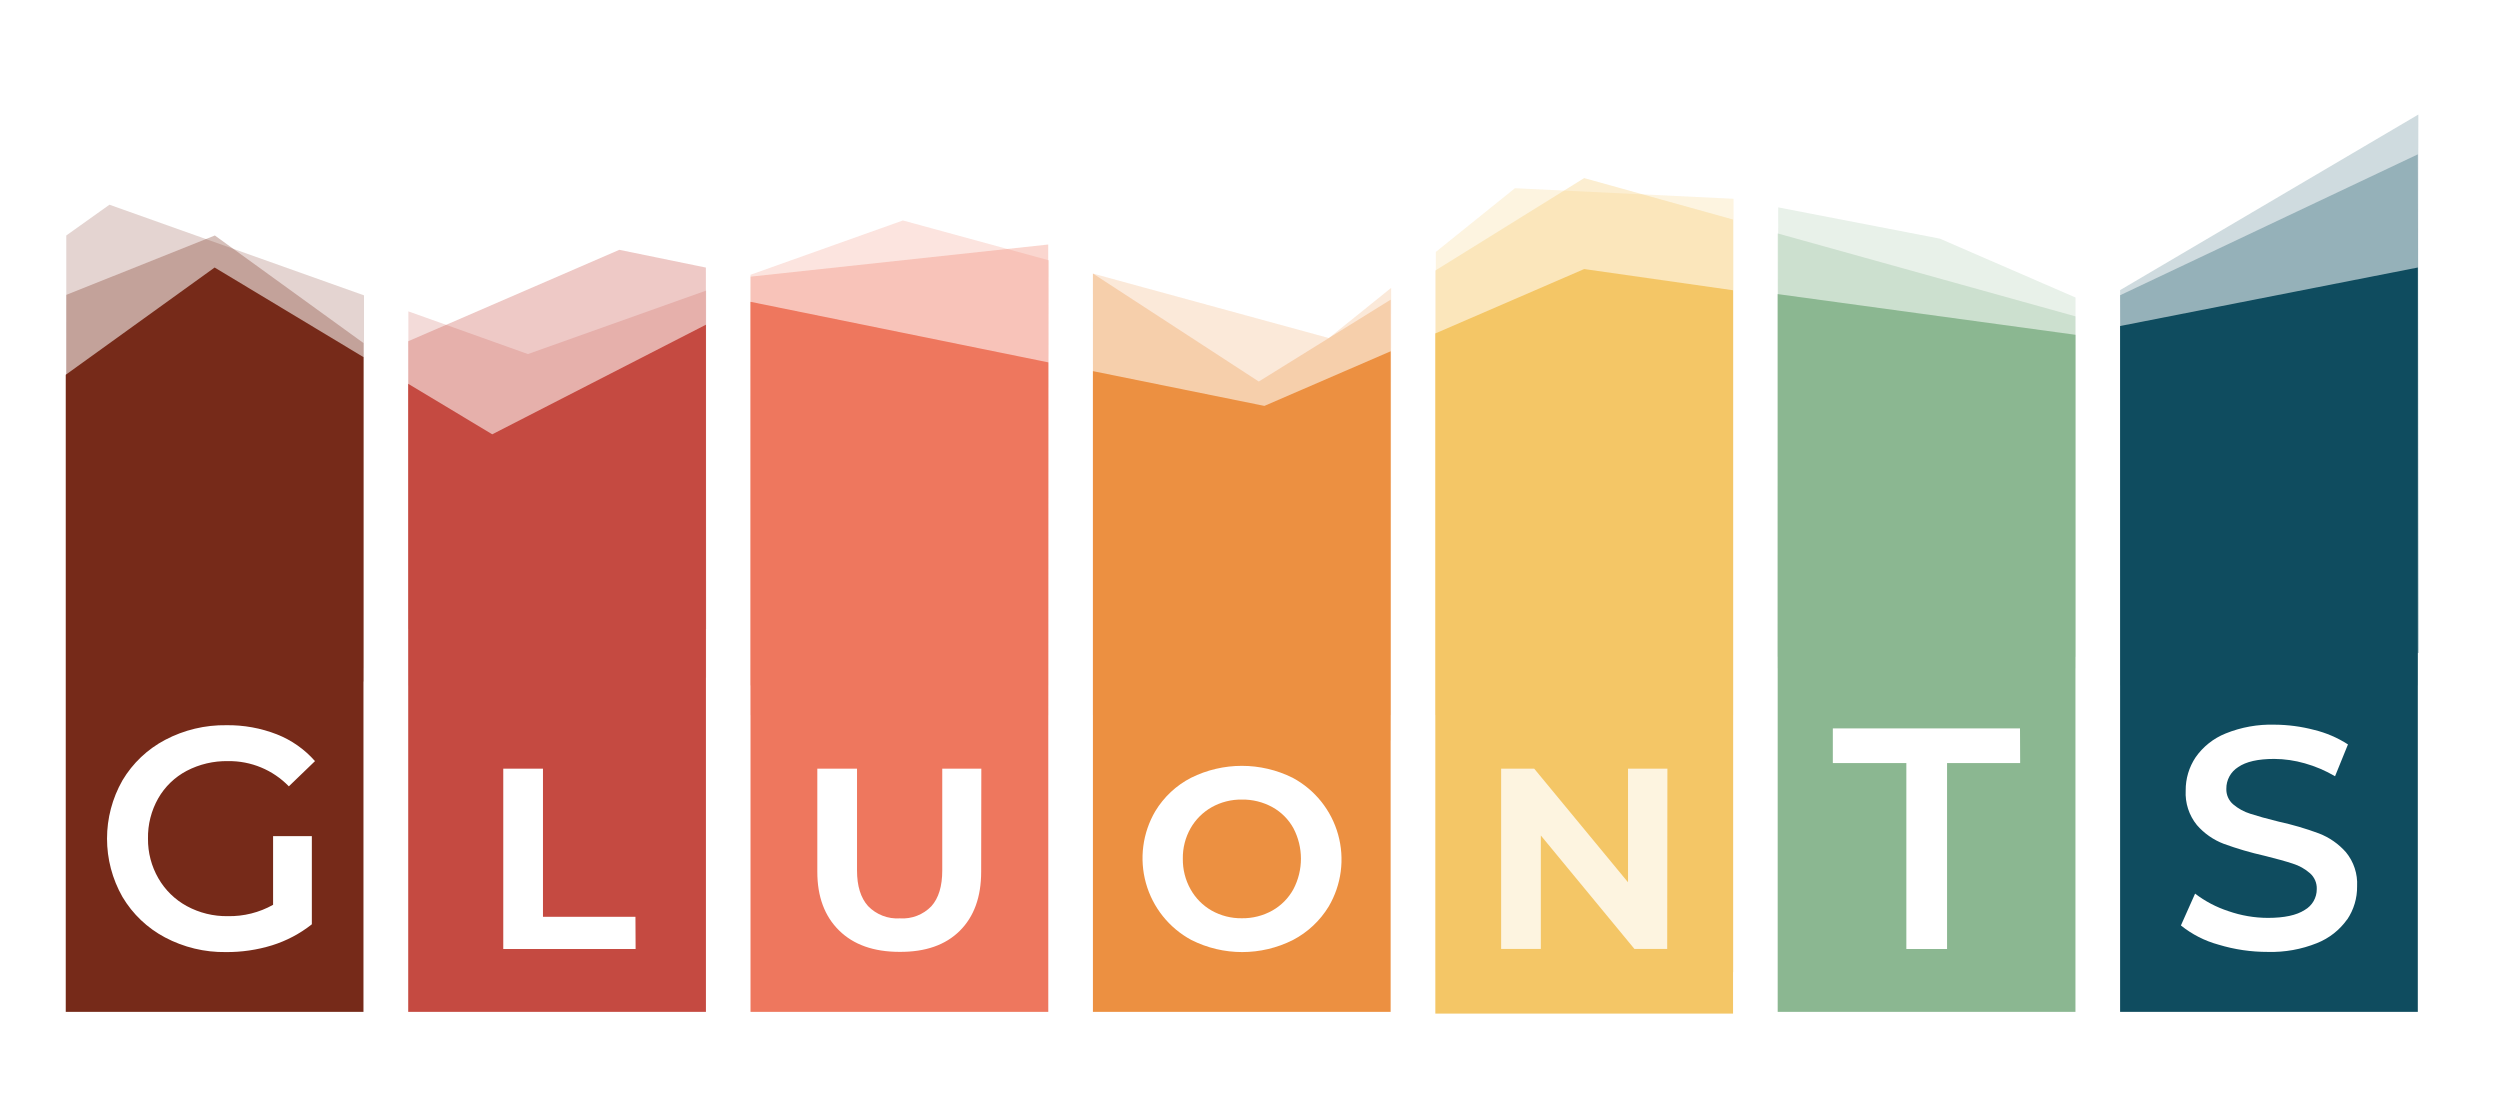
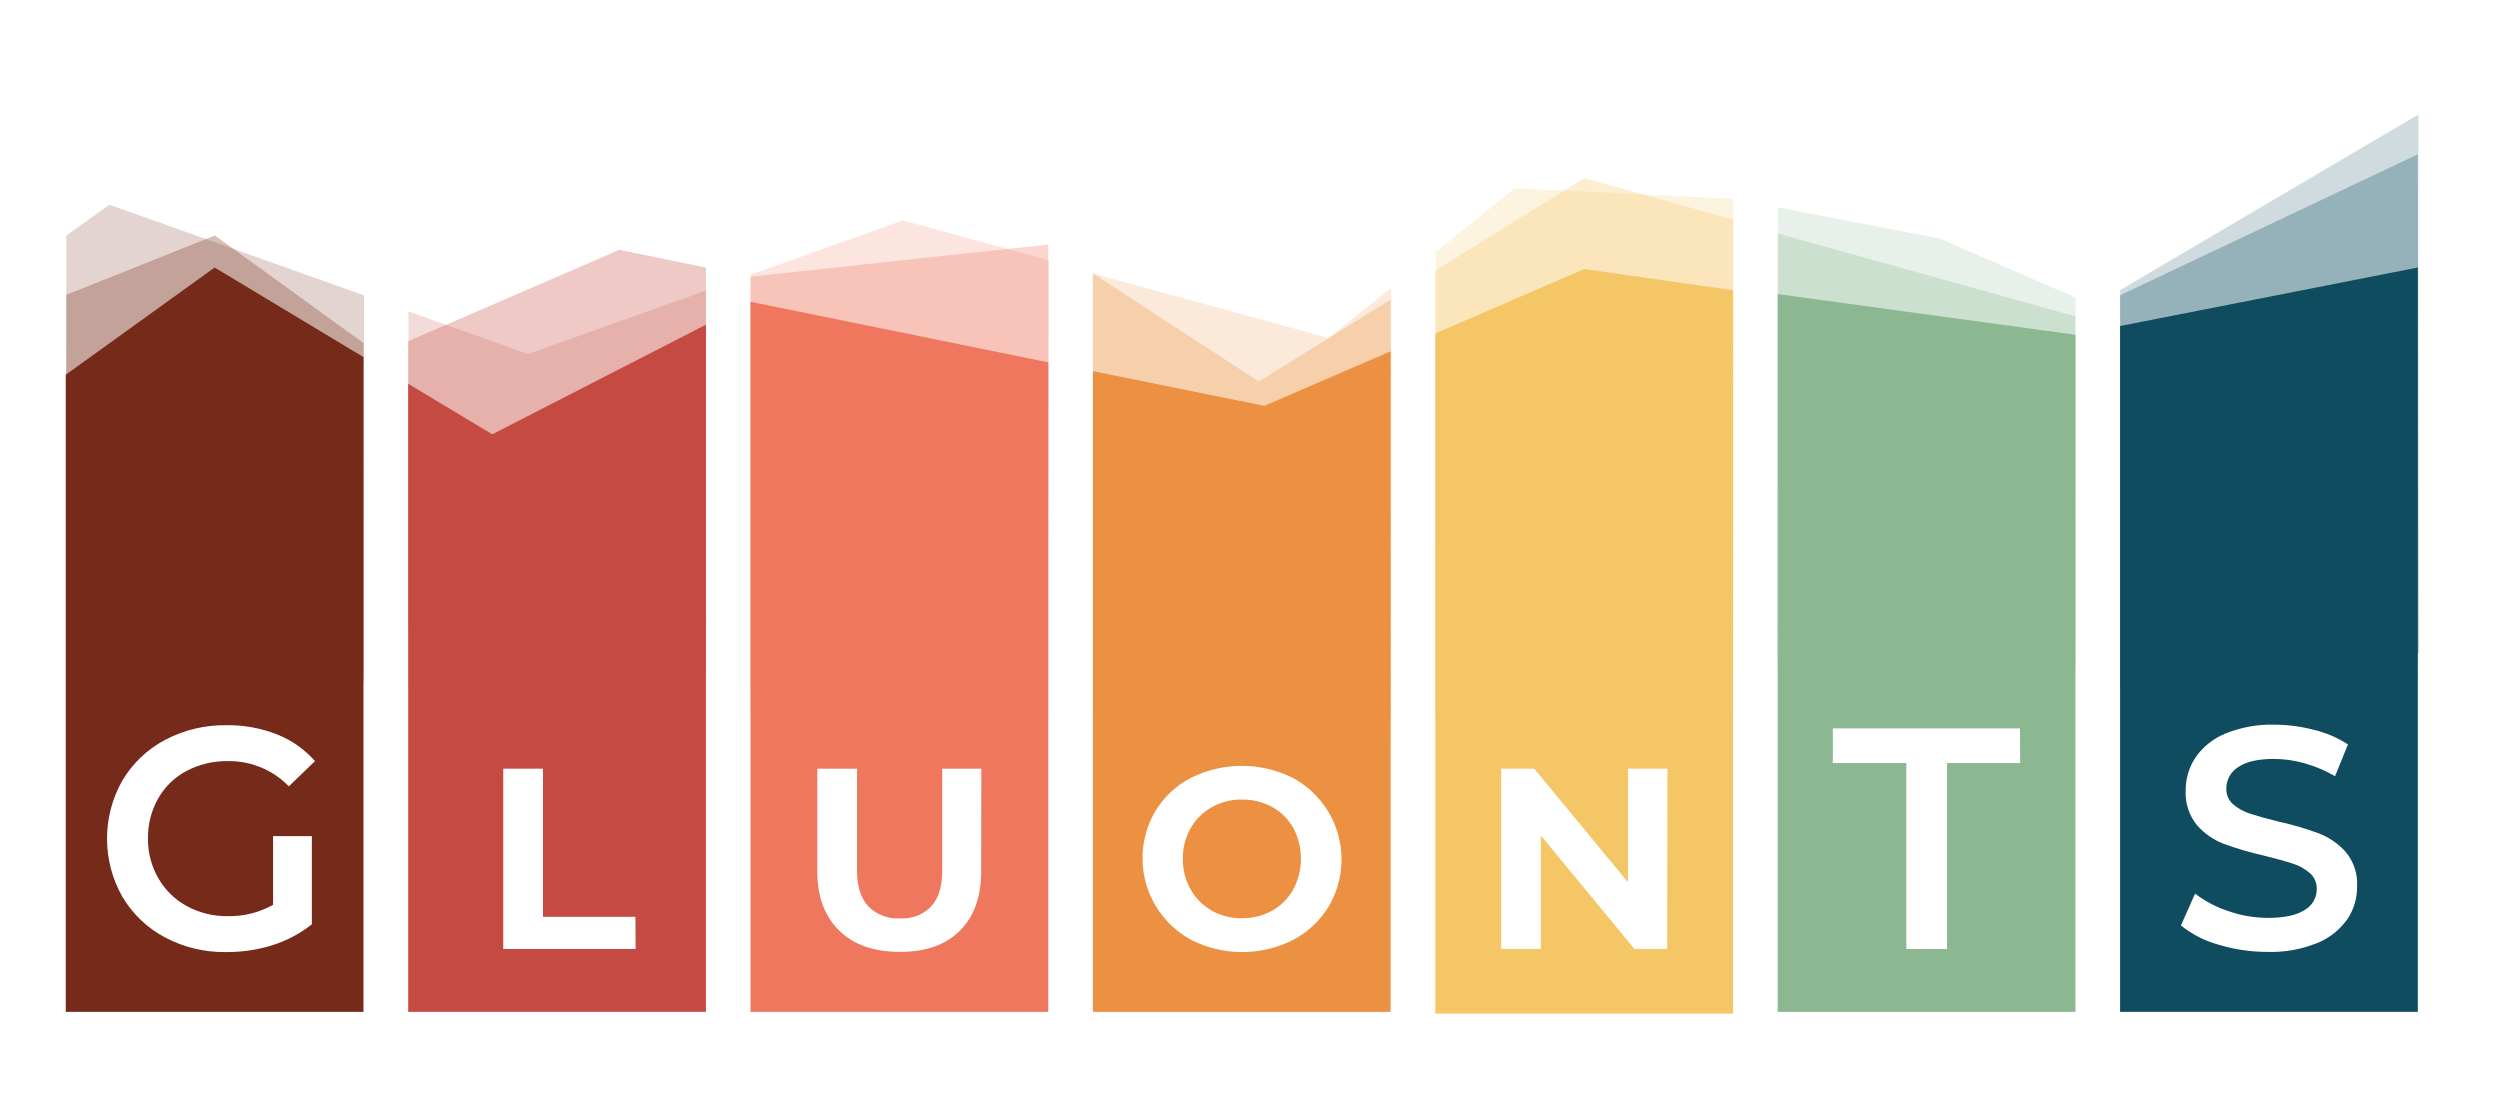
<svg xmlns="http://www.w3.org/2000/svg" id="Layer_1" data-name="Layer 1" viewBox="0 0 476.04 209.99">
  <defs>
    <style>.cls-1,.cls-15,.cls-8{fill:#762a19;}.cls-1,.cls-2,.cls-3,.cls-4,.cls-5,.cls-6,.cls-7{opacity:0.2;}.cls-10,.cls-17,.cls-2{fill:#ee775e;}.cls-11,.cls-18,.cls-3{fill:#ec9041;}.cls-12,.cls-19,.cls-4{fill:#f4c666;}.cls-13,.cls-20,.cls-5{fill:#8bb791;}.cls-14,.cls-21,.cls-6{fill:#0f4c5f;}.cls-16,.cls-7,.cls-9{fill:#c54a41;}.cls-10,.cls-11,.cls-12,.cls-13,.cls-14,.cls-8,.cls-9{opacity:0.3;}</style>
  </defs>
  <polygon class="cls-1" points="12.62 44.84 20.84 38.98 69.31 56.24 69.31 129.78 12.62 129.78 12.62 44.84" />
  <polygon class="cls-2" points="142.91 52.32 171.93 41.98 199.76 49.58 199.6 136.17 142.91 136.17 142.91 52.32" />
  <polygon class="cls-3" points="208.11 52.09 253.03 64.37 264.9 54.82 264.85 141 208.16 141 208.11 52.09" />
-   <polygon class="cls-4" points="273.4 47.97 288.47 35.84 330.1 37.85 330.1 185.11 273.4 185.11 273.4 47.97" />
+   <polygon class="cls-4" points="273.4 47.97 288.47 35.84 330.1 37.85 330 136.17 273.31 136.17 273.4 47.97" />
  <polygon class="cls-5" points="338.6 39.49 369.37 45.44 395.21 56.65 395.2 127.25 338.5 127.25 338.6 39.49" />
  <polygon class="cls-6" points="403.7 55.24 460.49 21.81 460.39 130.51 403.7 130.51 403.7 55.24" />
  <polygon class="cls-7" points="77.76 59.29 100.52 67.42 134.46 55.33 134.46 129.05 77.76 130.51 77.76 59.29" />
  <polygon class="cls-8" points="12.62 56.15 40.91 44.84 69.21 65.32 69.16 127.25 12.57 127.25 12.62 56.15" />
  <polygon class="cls-9" points="77.72 64.98 117.93 47.57 134.41 50.95 134.46 119.76 77.76 119.76 77.72 64.98" />
  <polygon class="cls-10" points="142.91 52.68 199.6 46.56 199.57 130.51 142.88 130.51 142.91 52.68" />
  <polygon class="cls-11" points="208.11 52.09 239.69 72.65 264.8 57.06 264.8 136.17 208.11 136.17 208.11 52.09" />
  <polygon class="cls-12" points="273.31 51.51 301.65 33.91 330 41.8 330 136.17 273.31 136.17 273.31 51.51" />
  <polygon class="cls-13" points="338.5 44.45 395.2 60.24 395.2 125.07 338.5 125.07 338.5 44.45" />
  <polygon class="cls-14" points="403.7 56.22 460.39 29.39 460.59 124.33 403.89 124.33 403.7 56.22" />
  <path class="cls-15" d="M40.87,50.94,12.52,71.36V192.68H69.21V68ZM30.16,167.25a13.91,13.91,0,0,0,5.4,5.28,15.83,15.83,0,0,0,7.83,1.92A16.92,16.92,0,0,0,52,172.29V159.21h7.38V176a23.47,23.47,0,0,1-7.56,4A29.05,29.05,0,0,1,43,181.29a24,24,0,0,1-11.58-2.79,20.66,20.66,0,0,1-8.1-7.71,22.42,22.42,0,0,1,0-22.2,20.67,20.67,0,0,1,8.13-7.71,24.25,24.25,0,0,1,11.67-2.79,25.52,25.52,0,0,1,9.6,1.74,18.84,18.84,0,0,1,7.26,5.1L55,149.73a15.8,15.8,0,0,0-11.58-4.8,16.34,16.34,0,0,0-7.89,1.86,13.5,13.5,0,0,0-5.4,5.22,15,15,0,0,0-1.95,7.68A14.78,14.78,0,0,0,30.16,167.25Z" />
  <path class="cls-16" d="M93.73,82.7l-16-9.62v119.6h56.69V61.83Zm27.3,98H95.83V146.37h7.56v28.2H121Z" />
  <path class="cls-17" d="M142.91,57.47V192.68h56.7V69ZM186.83,166q0,7.2-4.08,11.25t-11.46,4q-7.38,0-11.52-4.08T155.63,166V146.37h7.56v19.38q0,4.44,2.1,6.78a7.72,7.72,0,0,0,6.06,2.34,7.6,7.6,0,0,0,6-2.31q2.07-2.31,2.07-6.81V146.37h7.44Z" />
  <path class="cls-18" d="M242.28,153.69a11.74,11.74,0,0,0-5.82-1.44,11.4,11.4,0,0,0-5.76,1.47,10.71,10.71,0,0,0-4,4,11.38,11.38,0,0,0-1.47,5.79,11.55,11.55,0,0,0,1.47,5.82,10.65,10.65,0,0,0,4,4.05,11.4,11.4,0,0,0,5.76,1.47,11.55,11.55,0,0,0,5.82-1.47,10.43,10.43,0,0,0,4-4.05,12.48,12.48,0,0,0,0-11.64A10.23,10.23,0,0,0,242.28,153.69Z" />
  <path class="cls-18" d="M240.76,77.29l-32.65-6.62v122H264.8V66.89ZM253,172.62a17.39,17.39,0,0,1-6.78,6.36,21.48,21.48,0,0,1-19.38,0A17.69,17.69,0,0,1,220,154.44a17.1,17.1,0,0,1,6.78-6.33,21.73,21.73,0,0,1,19.38,0A17.65,17.65,0,0,1,253,172.62Z" />
  <path class="cls-19" d="M301.65,51.23,273.31,63.49V193H330V55.27Zm15.81,129.46h-6.24l-17.82-21.6v21.6h-7.56V146.37h6.3L310,168V146.37h7.5Z" />
  <path class="cls-20" d="M338.5,56V192.68h56.7V63.75Zm46.17,89.3H370.75v35.4H363v-35.4H349v-6.6h35.64Z" />
  <path class="cls-21" d="M403.7,62.08v130.6h56.69V50.94Zm43.23,113a12.86,12.86,0,0,1-5.73,4.5,23.31,23.31,0,0,1-9.36,1.68,32,32,0,0,1-9.39-1.38,19.6,19.6,0,0,1-7.17-3.66l2.7-6.06a21.27,21.27,0,0,0,6.33,3.33,23,23,0,0,0,7.53,1.29q4.68,0,7-1.5a4.54,4.54,0,0,0,2.31-4,3.83,3.83,0,0,0-1.29-3,9.06,9.06,0,0,0-3.27-1.83q-2-.66-5.4-1.5a63,63,0,0,1-7.77-2.28,12.79,12.79,0,0,1-5.1-3.57,9.62,9.62,0,0,1-2.13-6.57,11.21,11.21,0,0,1,1.89-6.33,12.79,12.79,0,0,1,5.7-4.53,23.09,23.09,0,0,1,9.33-1.68,30.13,30.13,0,0,1,7.56,1,20.9,20.9,0,0,1,6.42,2.76l-2.46,6.06a24.27,24.27,0,0,0-5.76-2.46,21.55,21.55,0,0,0-5.82-.84q-4.62,0-6.87,1.56a4.81,4.81,0,0,0-2.25,4.14,3.74,3.74,0,0,0,1.29,2.94,9.32,9.32,0,0,0,3.27,1.8q2,.66,5.4,1.5a56.82,56.82,0,0,1,7.68,2.25,13.15,13.15,0,0,1,5.13,3.57,9.41,9.41,0,0,1,2.13,6.48A11.07,11.07,0,0,1,446.93,175.11Z" />
</svg>
